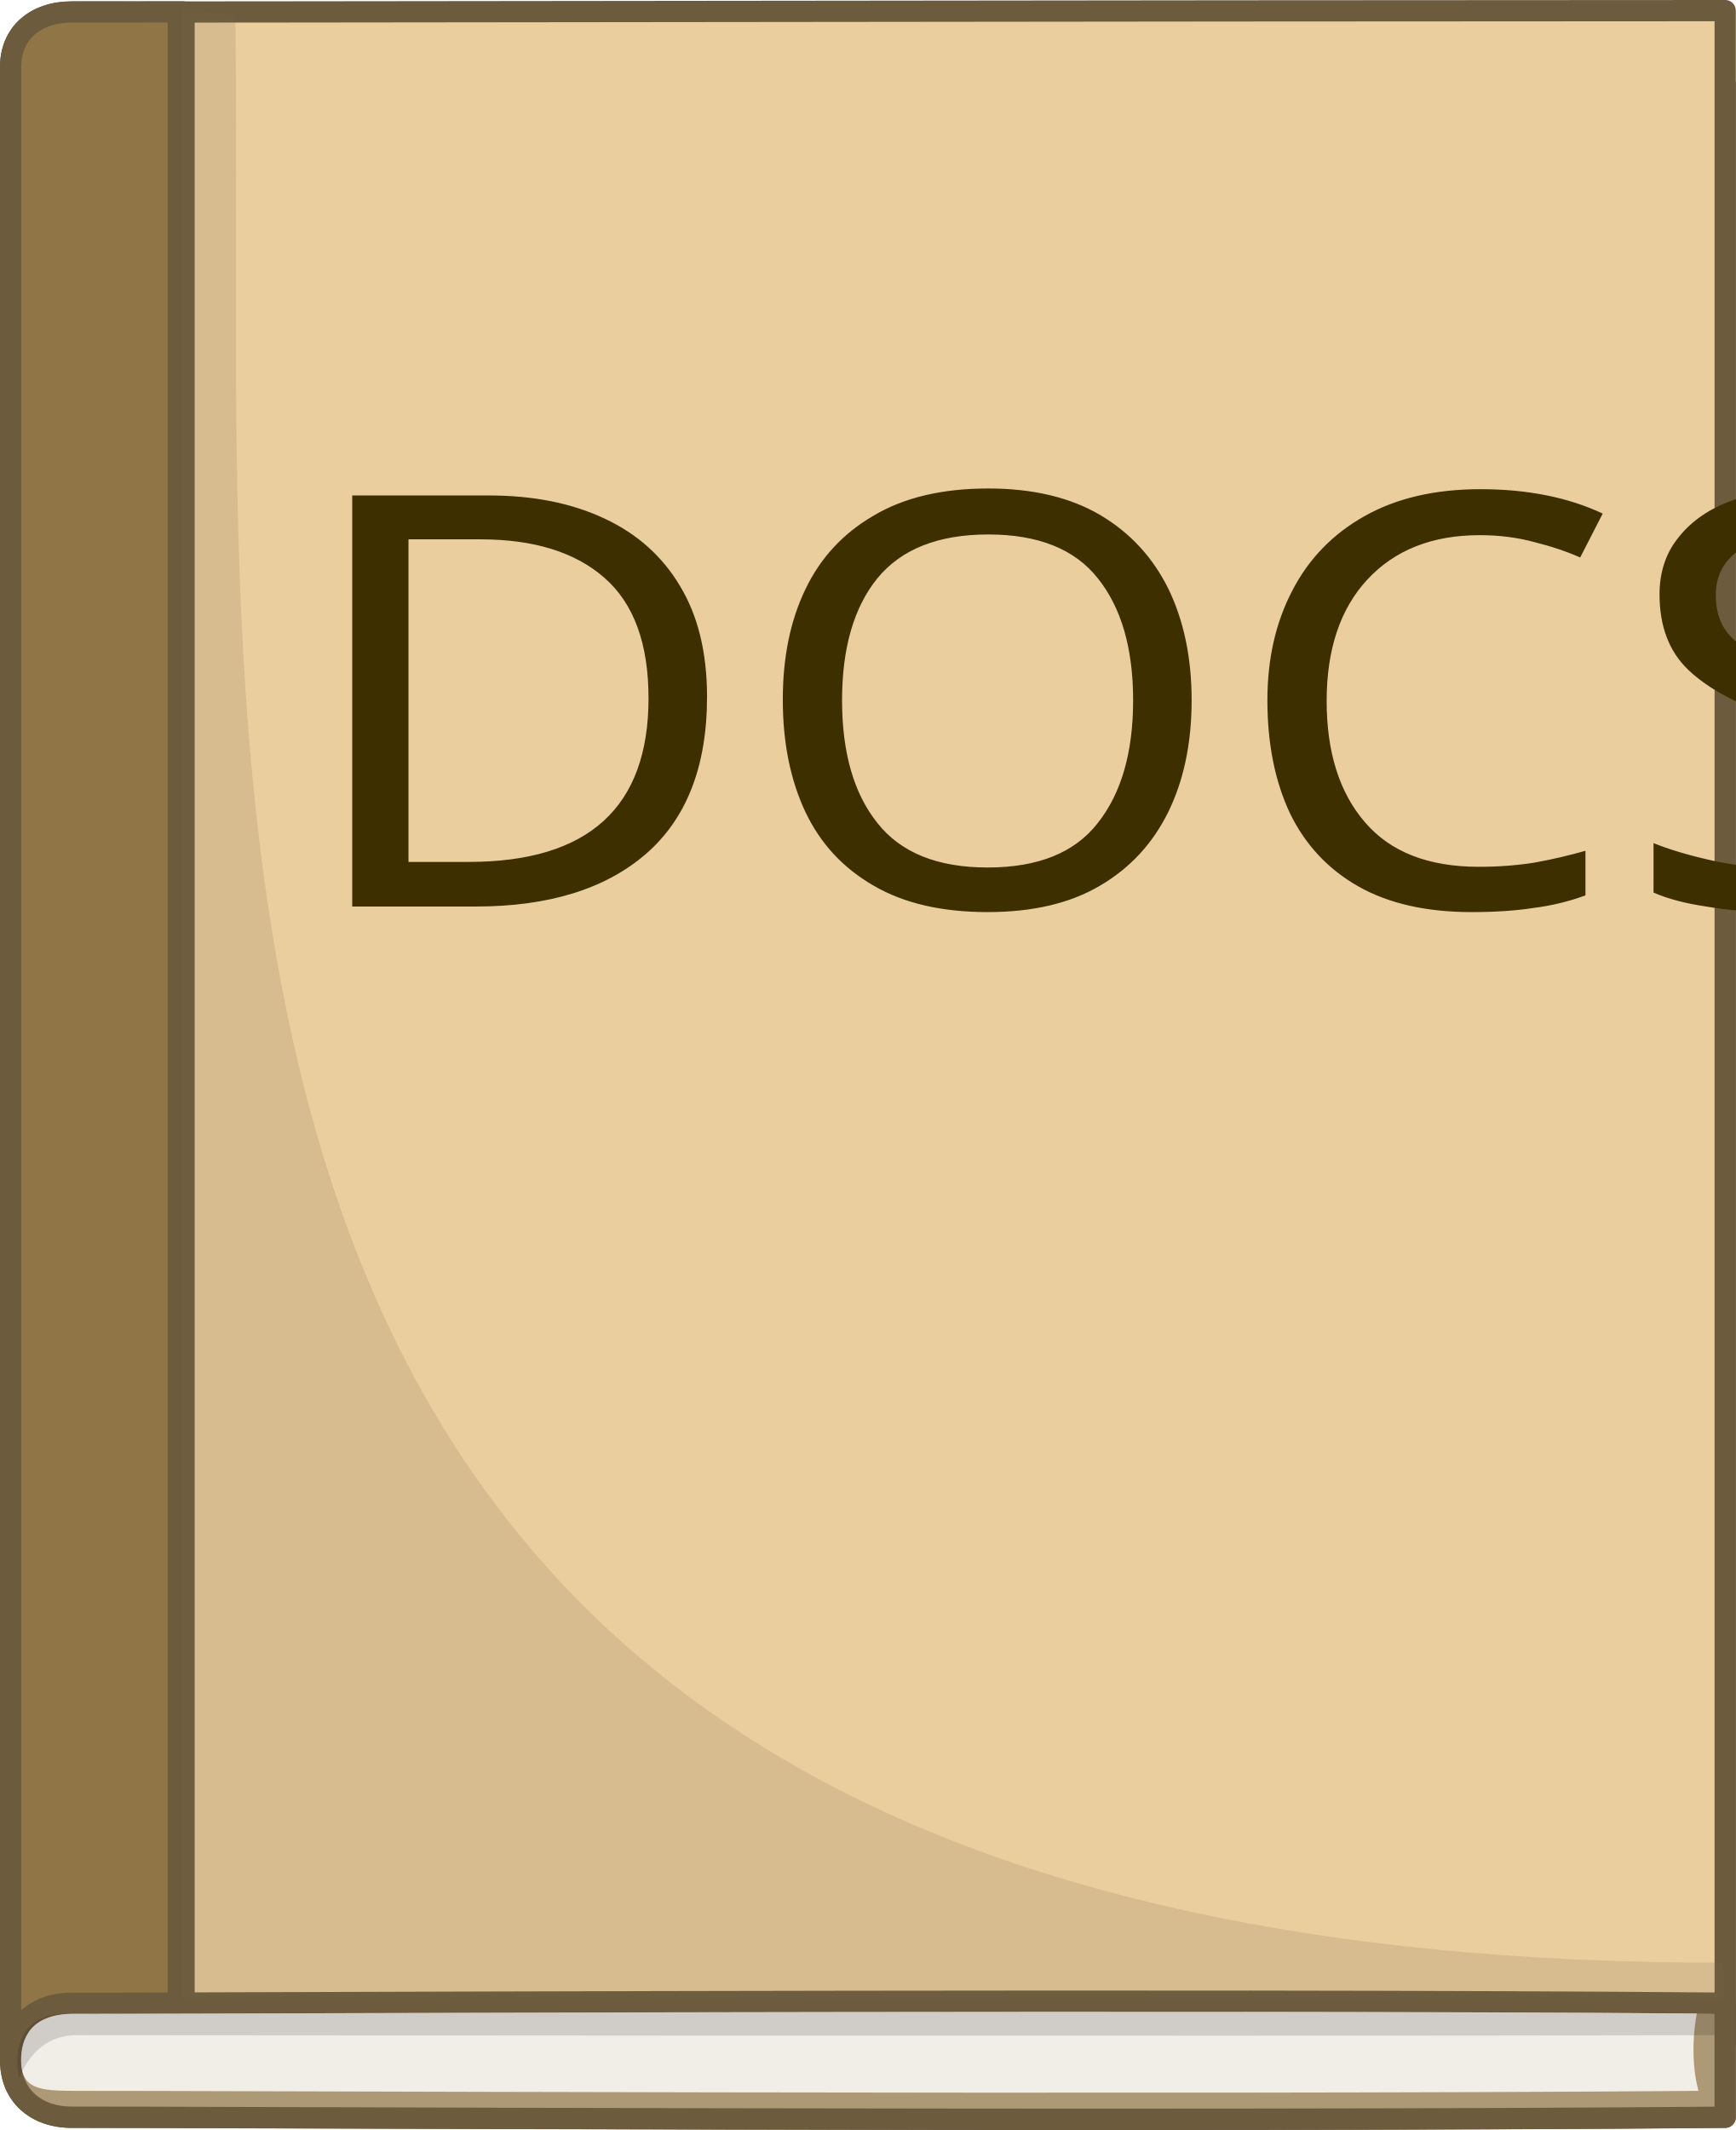
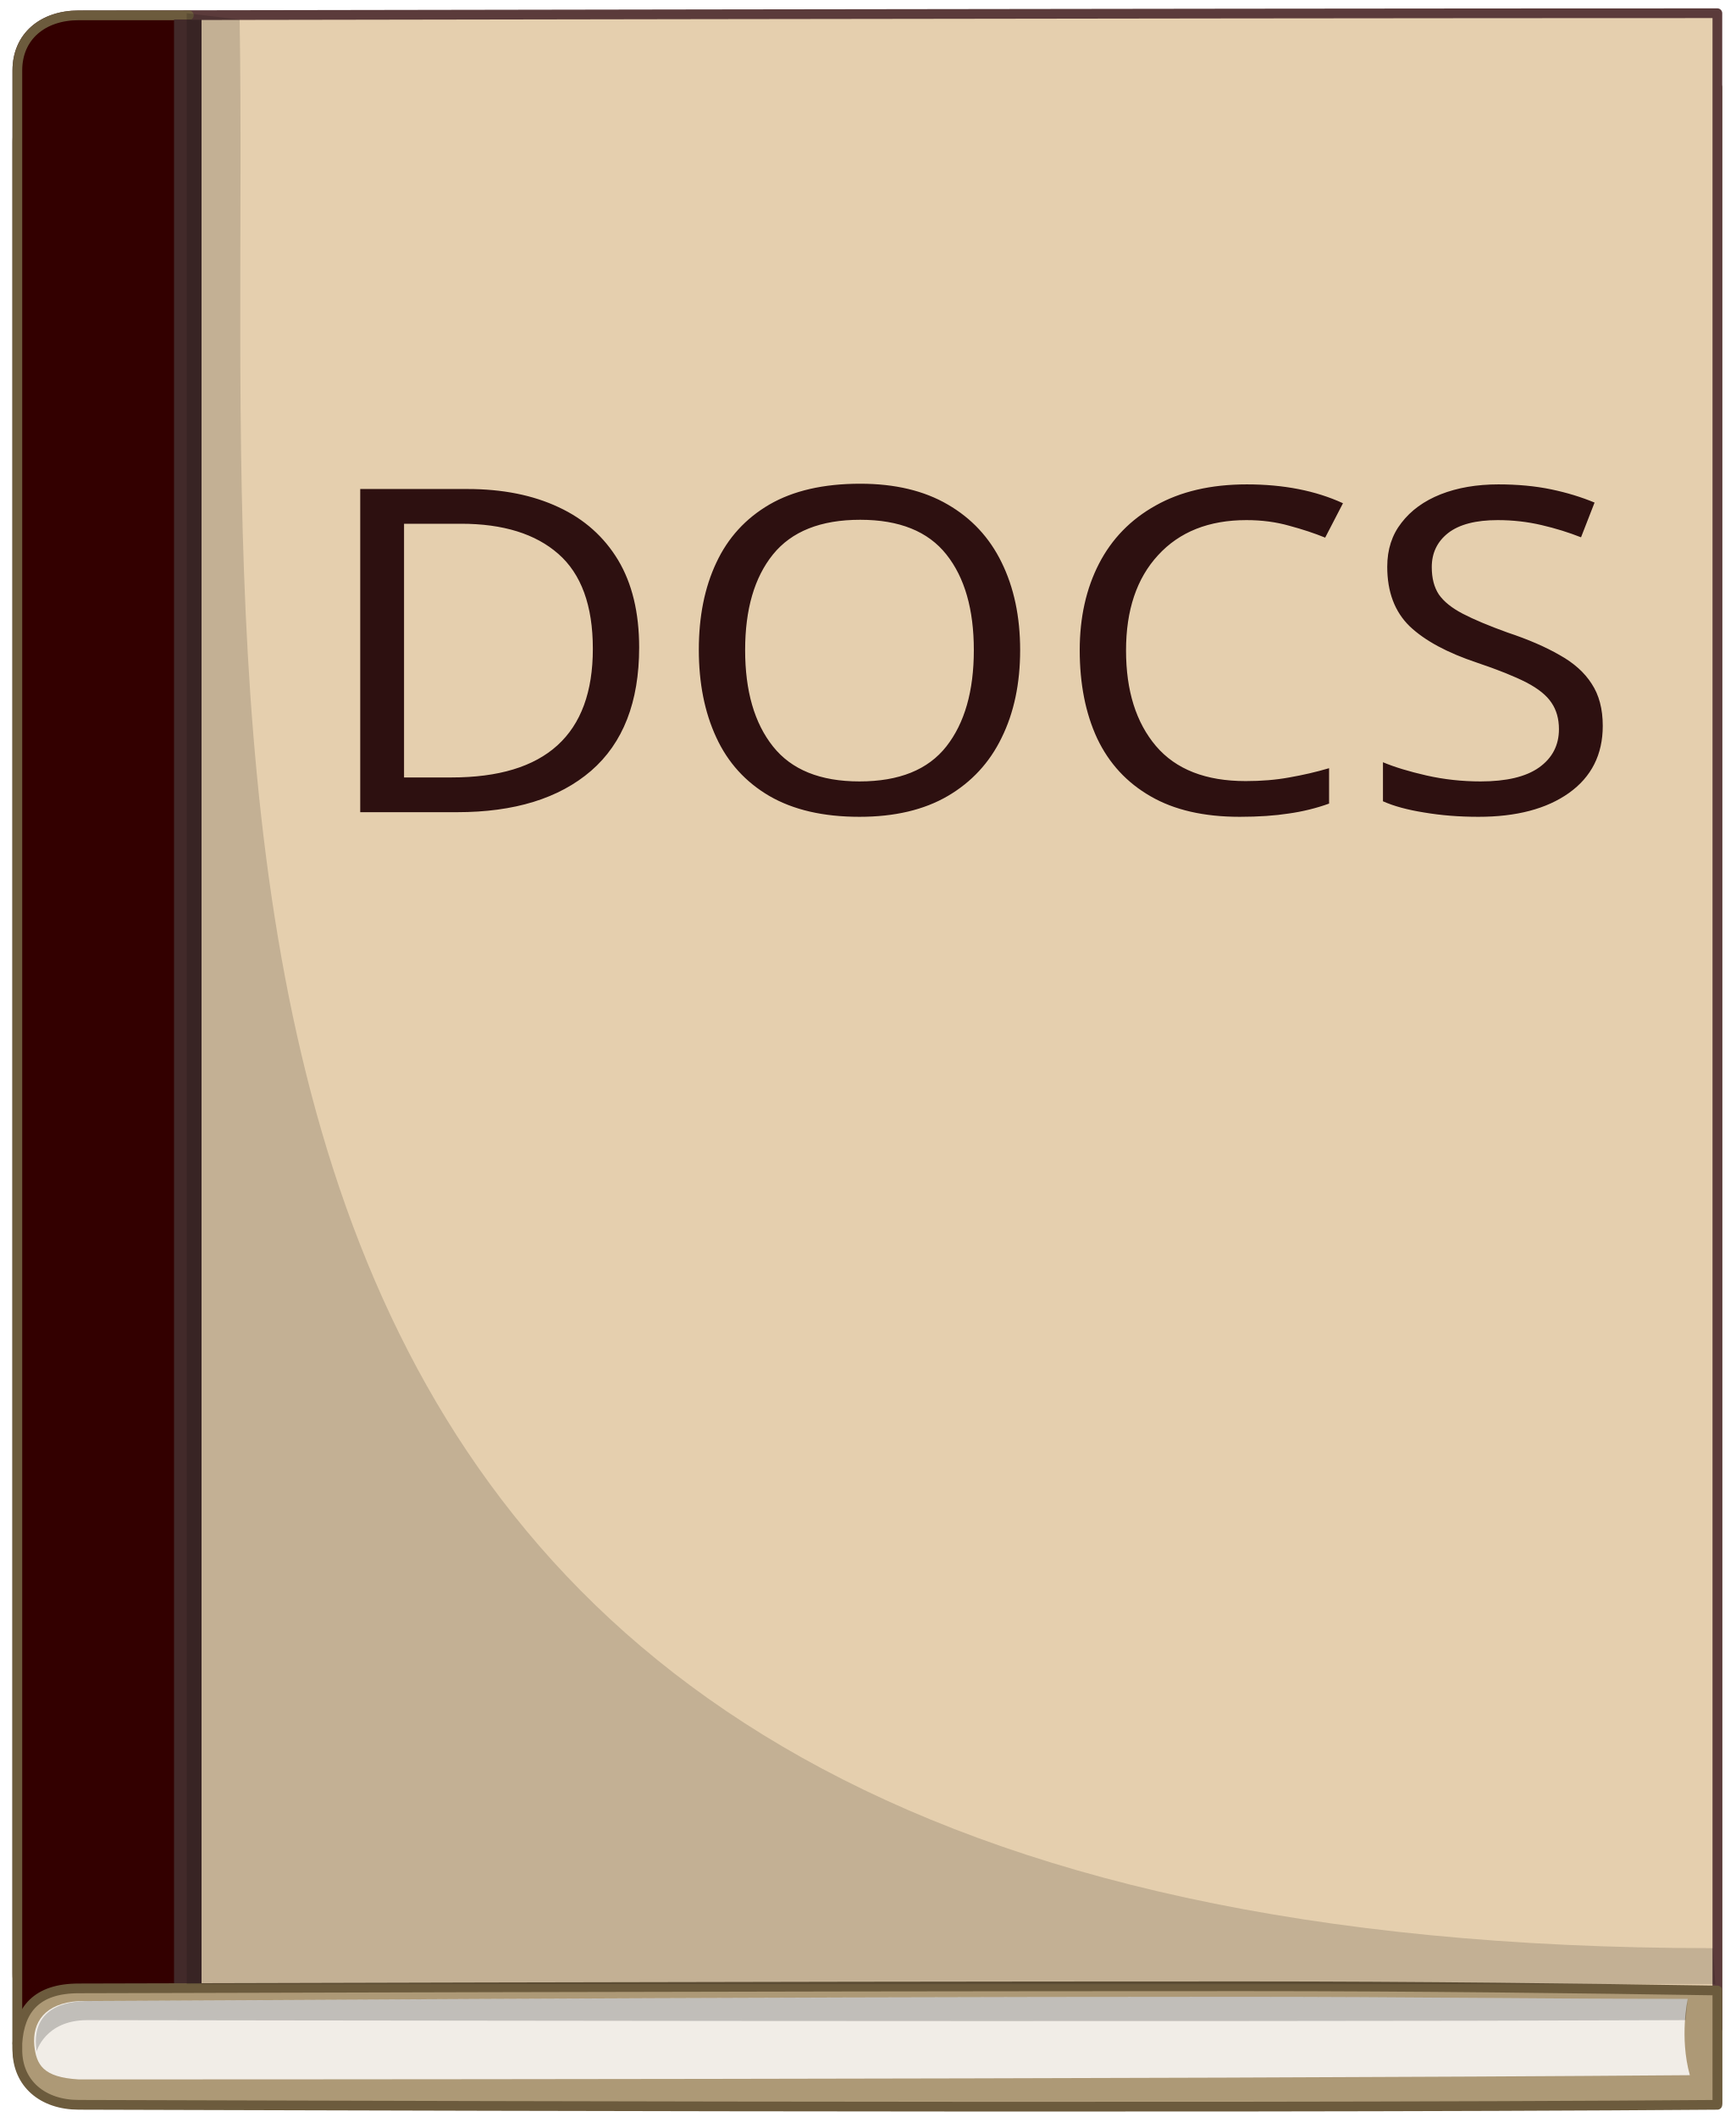
- <svg xmlns="http://www.w3.org/2000/svg" xmlns:ns1="http://www.openswatchbook.org/uri/2009/osb" width="37.52mm" height="46.031mm" viewBox="0 0 37.52 46.031" version="1.1" id="svg8">
-   <defs id="defs2">
-     <linearGradient id="linearGradient6197" ns1:paint="solid">
-       <stop style="stop-color:#000000;stop-opacity:1;" offset="0" id="stop6195" />
+ <svg xmlns="http://www.w3.org/2000/svg" version="1.1" id="svg8" x="0px" y="0px" viewBox="0 0 82 100" style="enable-background:new 0 0 82 100;" xml:space="preserve">
+   <style type="text/css">
+ 	.st0{fill:url(#path7659_1_);}
+ 	.st1{fill:#AD9976;stroke:#6C5B3D;stroke-width:0.459;stroke-linecap:round;stroke-linejoin:round;}
+ 	.st2{fill:#E5CFAE;stroke:#5B3B3B;stroke-width:0.459;stroke-linecap:round;stroke-linejoin:round;}
+ 	.st3{fill:#330000;stroke:#6C5B3D;stroke-width:0.459;stroke-linecap:round;stroke-linejoin:round;}
+ 	.st4{fill:#422A2A;}
+ 	.st5{fill:#2D1010;}
+ 	.st6{font-family:'Interstate-Bold';}
+ 	.st7{font-size:21.393px;}
+ 	.st8{fill:#F1EDE7;}
+ 	.st9{fill-opacity:0.2;}
+ 	.st10{fill-opacity:0.15;}
+ </style>
+   <defs>
+ 	
+ 	
+ 		</defs>
+   <g id="Documentation" transform="translate(-123.5802,-84.57551)">
+     <linearGradient id="path7659_1_" gradientUnits="userSpaceOnUse" x1="-825.198" y1="1226.57" x2="-824.434" y2="1226.57" gradientTransform="matrix(101.9205 0 0 -125.1115 84230.203 153592.938)">
+       <stop offset="0" style="stop-color:#000000" />
+       <stop offset="1" style="stop-color:#000000" />
    </linearGradient>
-     <linearGradient id="linearGradient6191" ns1:paint="solid">
-       <stop style="stop-color:#9adbe9;stop-opacity:1;" offset="0" id="stop6189" />
-     </linearGradient>
-     <linearGradient id="linearGradient6185" ns1:paint="solid">
-       <stop style="stop-color:#9adbe9;stop-opacity:1;" offset="0" id="stop6183" />
-     </linearGradient>
-     <linearGradient id="linearGradient6131" ns1:paint="solid">
-       <stop style="stop-color:#000000;stop-opacity:1;" offset="0" id="stop6129" />
-     </linearGradient>
-     <linearGradient id="linearGradient4914" ns1:paint="solid">
-       <stop style="stop-color:#000000;stop-opacity:1;" offset="0" id="stop4912" />
-     </linearGradient>
-     <linearGradient id="linearGradient4812" ns1:paint="solid">
-       <stop style="stop-color:#000000;stop-opacity:1;" offset="0" id="stop4810" />
-     </linearGradient>
-     <linearGradient id="linearGradient4571" ns1:paint="solid">
-       <stop style="stop-color:#000000;stop-opacity:1;" offset="0" id="stop4569" />
-     </linearGradient>
-     <linearGradient id="linearGradient4556" ns1:paint="solid">
-       <stop style="stop-color:#000000;stop-opacity:1;" offset="0" id="stop4554" />
-     </linearGradient>
-     <linearGradient id="linearGradient4543" ns1:paint="solid">
-       <stop style="stop-color:#000000;stop-opacity:1;" offset="0" id="stop4541" />
-     </linearGradient>
-     <linearGradient id="linearGradient4535" ns1:paint="solid">
-       <stop style="stop-color:#000000;stop-opacity:1;" offset="0" id="stop4533" />
-     </linearGradient>
-     <linearGradient id="linearGradient5069" ns1:paint="solid">
-       <stop style="stop-color:#000000;stop-opacity:1;" offset="0" id="stop5067" />
-     </linearGradient>
-     <linearGradient id="linearGradient5043" ns1:paint="solid">
-       <stop style="stop-color:#000000;stop-opacity:1;" offset="0" id="stop5041" />
-     </linearGradient>
-     <linearGradient ns1:paint="solid" id="linearGradient4640">
-       <stop id="stop4638" offset="0" style="stop-color:#000000;stop-opacity:1;" />
-     </linearGradient>
-     <linearGradient ns1:paint="solid" id="linearGradient4628">
-       <stop id="stop4626" offset="0" style="stop-color:#000000;stop-opacity:1;" />
-     </linearGradient>
-     <linearGradient id="linearGradient4568">
-       <stop id="stop4566" offset="0" style="stop-color:#000000;stop-opacity:1;" />
-     </linearGradient>
-     <linearGradient ns1:paint="solid" id="linearGradient4560">
-       <stop id="stop4558" offset="0" style="stop-color:#000000;stop-opacity:1;" />
-     </linearGradient>
-     <linearGradient ns1:paint="solid" id="linearGradient4552">
-       <stop id="stop4550" offset="0" style="stop-color:#000000;stop-opacity:1;" />
-     </linearGradient>
-     <linearGradient ns1:paint="solid" id="linearGradient4542" gradientTransform="matrix(0,0,0,1.3664462e-8,139.235,149.2207)">
-       <stop id="stop4540" offset="0" style="stop-color:#6d6d6d;stop-opacity:1;" />
-     </linearGradient>
-     <linearGradient ns1:paint="solid" id="linearGradient4534" gradientTransform="matrix(14.60022,0,-1.039629,14.56316,-1140.847,-1536.536)">
-       <stop id="stop4532" offset="0" style="stop-color:#eff1f1;stop-opacity:1;" />
-     </linearGradient>
-     <linearGradient ns1:paint="solid" id="820000-5">
-       <stop id="stop4522" offset="0" style="stop-color:#820000;stop-opacity:1;" />
-     </linearGradient>
-     <linearGradient ns1:paint="solid" id="cc0000-7" gradientTransform="matrix(0.2066567,0,0,0.2645833,107.7826,104.018)">
-       <stop id="stop4514" offset="0" style="stop-color:#cc0000;stop-opacity:1;" />
-     </linearGradient>
-     <linearGradient ns1:paint="solid" id="a30000-6">
-       <stop id="stop4506" offset="0" style="stop-color:#a30000;stop-opacity:1;" />
-     </linearGradient>
-   </defs>
-   <g id="layer1" transform="translate(-123.5802,-84.57551)">
-     <path style="fill:url(#linearGradient4571);fill-opacity:1;fill-rule:evenodd;stroke:none;stroke-width:0.453;stroke-linecap:round;stroke-linejoin:round;stroke-miterlimit:4;stroke-dasharray:none;stroke-dashoffset:1.558;stroke-opacity:1;paint-order:normal" d="m 125.626,85.694 c 0.779,0.009 23.106,-0.029 34.668,-0.029 v 44.091 c -11.374,0.106 -33.123,-0.009 -34.671,0 -0.77,0 -1.284,-0.49 -1.284,-1.225 V 86.89 c 0,-0.735 0.516,-1.195 1.287,-1.195 z" id="path7659" />
-     <path id="path7657" d="m 125.137,86.422 c 0.802,0.009 23.816,-0.029 35.734,-0.029 v 43.94 c -11.723,0.105 -34.141,-0.009 -35.737,0 -0.794,0 -1.324,-0.488 -1.324,-1.221 V 87.613 c 0,-0.732 0.532,-1.191 1.327,-1.191 z" style="fill:#ad9976;fill-opacity:1;fill-rule:evenodd;stroke:#6c5b3d;stroke-width:0.459;stroke-linecap:round;stroke-linejoin:round;stroke-miterlimit:4;stroke-dasharray:none;stroke-dashoffset:1.558;stroke-opacity:1;paint-order:normal" />
-     <path style="fill:#eace9e;fill-opacity:1;fill-rule:evenodd;stroke:#6c5b3d;stroke-width:0.459;stroke-linecap:round;stroke-linejoin:round;stroke-miterlimit:4;stroke-dasharray:none;stroke-dashoffset:1.558;stroke-opacity:1;paint-order:normal" d="m 125.137,84.834 c 0.802,0.009 23.816,-0.029 35.734,-0.029 v 43.94 c -11.723,0.105 -34.141,-0.009 -35.737,0 -0.794,0 -1.324,-0.488 -1.324,-1.221 V 86.026 c 0,-0.732 0.532,-1.191 1.327,-1.191 z" id="rect5660" />
-     <path style="fill:#907647;fill-opacity:1;fill-rule:evenodd;stroke:#6c5b3d;stroke-width:0.459;stroke-linecap:round;stroke-linejoin:round;stroke-miterlimit:4;stroke-dasharray:none;stroke-dashoffset:1.558;stroke-opacity:1;paint-order:normal" d="m 127.526,84.832 c -0.386,-1.47e-4 -2.32,0.003 -2.39,0.002 -0.794,0 -1.327,0.459 -1.327,1.192 V 129.062 c 1.509,0.064 2.293,-0.315 3.716,-0.311 z" id="path7661" />
-     <rect style="fill:#6c5b3d;fill-opacity:1;fill-rule:evenodd;stroke:none;stroke-width:1.448;stroke-linecap:butt;stroke-linejoin:miter;stroke-miterlimit:4;stroke-dasharray:none;stroke-dashoffset:1.558;stroke-opacity:1;paint-order:normal" id="rect7632" width="0.584" height="43.747" x="127.204" y="84.891" />
-     <path style="fill:#ad9976;fill-opacity:1;fill-rule:evenodd;stroke:#6c5b3d;stroke-width:0.459;stroke-linecap:round;stroke-linejoin:round;stroke-miterlimit:4;stroke-dasharray:none;stroke-dashoffset:1.558;stroke-opacity:1;paint-order:normal" d="m 150.565,127.824 c -11.325,-0.013 -24.234,0.05 -25.432,0.043 -0.784,0 -1.308,0.477 -1.321,1.194 h -0.003 v 0.026 0.023 0.026 h 0.003 c 0.013,0.717 0.537,1.194 1.321,1.194 1.596,-0.009 24.014,0.105 35.737,0 v -1.194 -0.076 -1.194 c -2.931,-0.026 -6.53,-0.039 -10.305,-0.043 z" id="path7670" />
-     <text xml:space="preserve" style="font-style:normal;font-weight:normal;font-size:12.925px;line-height:8.078px;font-family:sans-serif;letter-spacing:0px;word-spacing:0px;fill:#3e2f00;fill-opacity:1;stroke:none;stroke-width:0.423;stroke-linecap:butt;stroke-linejoin:miter;stroke-miterlimit:4;stroke-dasharray:none;stroke-opacity:0.98" x="125.172" y="108.097" id="text7655" transform="scale(1.037744,0.963629)">
-       <tspan id="tspan7653" x="125.172" y="108.097" style="font-style:normal;font-variant:normal;font-weight:normal;font-stretch:normal;font-family:oswald;-inkscape-font-specification:oswald;fill:#3e2f00;fill-opacity:1;stroke:none;stroke-width:0.423;stroke-miterlimit:4;stroke-dasharray:none;stroke-opacity:0.98">DOCS</tspan>
-     </text>
-     <path style="fill:#f1ede7;fill-opacity:1;fill-rule:evenodd;stroke:none;stroke-width:0.434;stroke-linecap:round;stroke-linejoin:round;stroke-miterlimit:4;stroke-dasharray:none;stroke-dashoffset:1.558;stroke-opacity:1;paint-order:normal" d="m 150.452,128.056 c -11.457,-0.011 -24.082,0.046 -25.293,0.04 -0.933,0 -1.123,0.549 -1.123,1 0,0.631 0.405,0.665 1.184,0.665 1.567,-0.008 23.568,0.093 35.073,0 -0.219,-0.818 -0.035,-1.671 -0.035,-1.671 -2.862,-0.021 -6.216,-0.032 -9.807,-0.035 z" id="path7670-3" />
-     <path id="path7699" d="m 150.708,128.055 c -11.568,-0.004 -24.311,0.042 -25.533,0.04 -1.553,-0.088 -1.179,1.398 -1.179,1.398 0,0 0.286,-0.936 1.236,-0.936 1.582,-0.002 23.796,0.028 35.413,0 v -0.465 c -2.89,-0.006 -6.311,-0.036 -9.937,-0.036 z" style="fill:#000000;fill-opacity:0.138;fill-rule:evenodd;stroke:none;stroke-width:0.237;stroke-linecap:round;stroke-linejoin:round;stroke-miterlimit:4;stroke-dasharray:none;stroke-dashoffset:1.558;stroke-opacity:1;paint-order:normal" />
-     <path style="fill:#7b684a;fill-opacity:0.177;fill-rule:evenodd;stroke:none;stroke-width:0.265px;stroke-linecap:butt;stroke-linejoin:miter;stroke-opacity:1" d="m 128.665,84.909 c 0.281,17.212 -3.163,42.083 32.157,42.083 l 0.047,0.807 H 127.519 V 84.769 Z" id="path7701" />
+     <path id="path7659" class="st0" d="   M128.3,87.2c1.7,0,50-0.1,75.1-0.1v95.5c-24.6,0.2-71.7,0-75.1,0c-1.7,0-2.8-1.1-2.8-2.7V89.8C125.6,88.2,126.7,87.2,128.3,87.2   L128.3,87.2z" />
+     <path id="path7657" class="st1" d="   M127.3,88.8c1.7,0,51.6-0.1,77.4-0.1v95.2c-25.4,0.2-73.9,0-77.4,0c-1.7,0-2.9-1.1-2.9-2.6V91.3C124.4,89.8,125.6,88.8,127.3,88.8   L127.3,88.8z" />
+     <path id="rect5660" class="st2" d="   M127.3,85.3c1.7,0,51.6-0.1,77.4-0.1v95.2c-25.4,0.2-73.9,0-77.4,0c-1.7,0-2.9-1.1-2.9-2.6V87.9C124.4,86.3,125.6,85.3,127.3,85.3   L127.3,85.3z" />
+     <path id="path7661" class="st3" d="   M132.5,85.3c-0.8,0-5,0-5.2,0c-1.7,0-2.9,1-2.9,2.6v93.2c3.3,0.1,5-0.7,8-0.7V85.3z" />
+     <rect id="rect7632" x="131.8" y="85.5" class="st4" width="1.3" height="94.7">
+ 	</rect>
+     <path id="path7670" class="st1" d="   M182.4,178.4c-24.5,0-52.5,0.1-55.1,0.1c-2,0-2.8,1-2.9,2.6h0v0.1v0.1v0.1h0c0,1.6,1.2,2.6,2.9,2.6c3.5,0,52,0.2,77.4,0v-2.6v-0.2   v-2.6C198.4,178.5,190.6,178.4,182.4,178.4L182.4,178.4z" />
+     <text transform="matrix(1.0769 0 0 1 138.3576 122.9405)" class="st5 st6 st7">DOCS</text>
+     <path id="path7670-3" class="st8" d="   M182.1,178.9c-24.8,0-52.2,0.2-54.8,0.2c-1.6,0.1-2.2,1-2.1,2.1c0.1,0.9,0.4,1.5,2.1,1.6c3.4,0,51.2,0,76.1-0.2   c-0.5-1.8-0.1-3.6-0.1-3.6C197.2,179,189.9,178.9,182.1,178.9L182.1,178.9z" />
+     <path id="path7699" class="st9" d="   M182.2,178.9c-24.7,0-52,0.2-54.6,0.2c-3,0.1-2.2,2.5-2.3,2.4c0,0,0.4-1.5,2.4-1.5c3.4,0,50.7,0.1,75.5,0l0.1-1   C197.2,179,189.9,178.9,182.2,178.9L182.2,178.9z" />
+     <path id="path7701" class="st10" d="   M134.9,85.5c0.6,37.3-6.8,91.1,69.6,91.1l0.1,1.7h-72.2V85.2L134.9,85.5z" />
  </g>
</svg>
